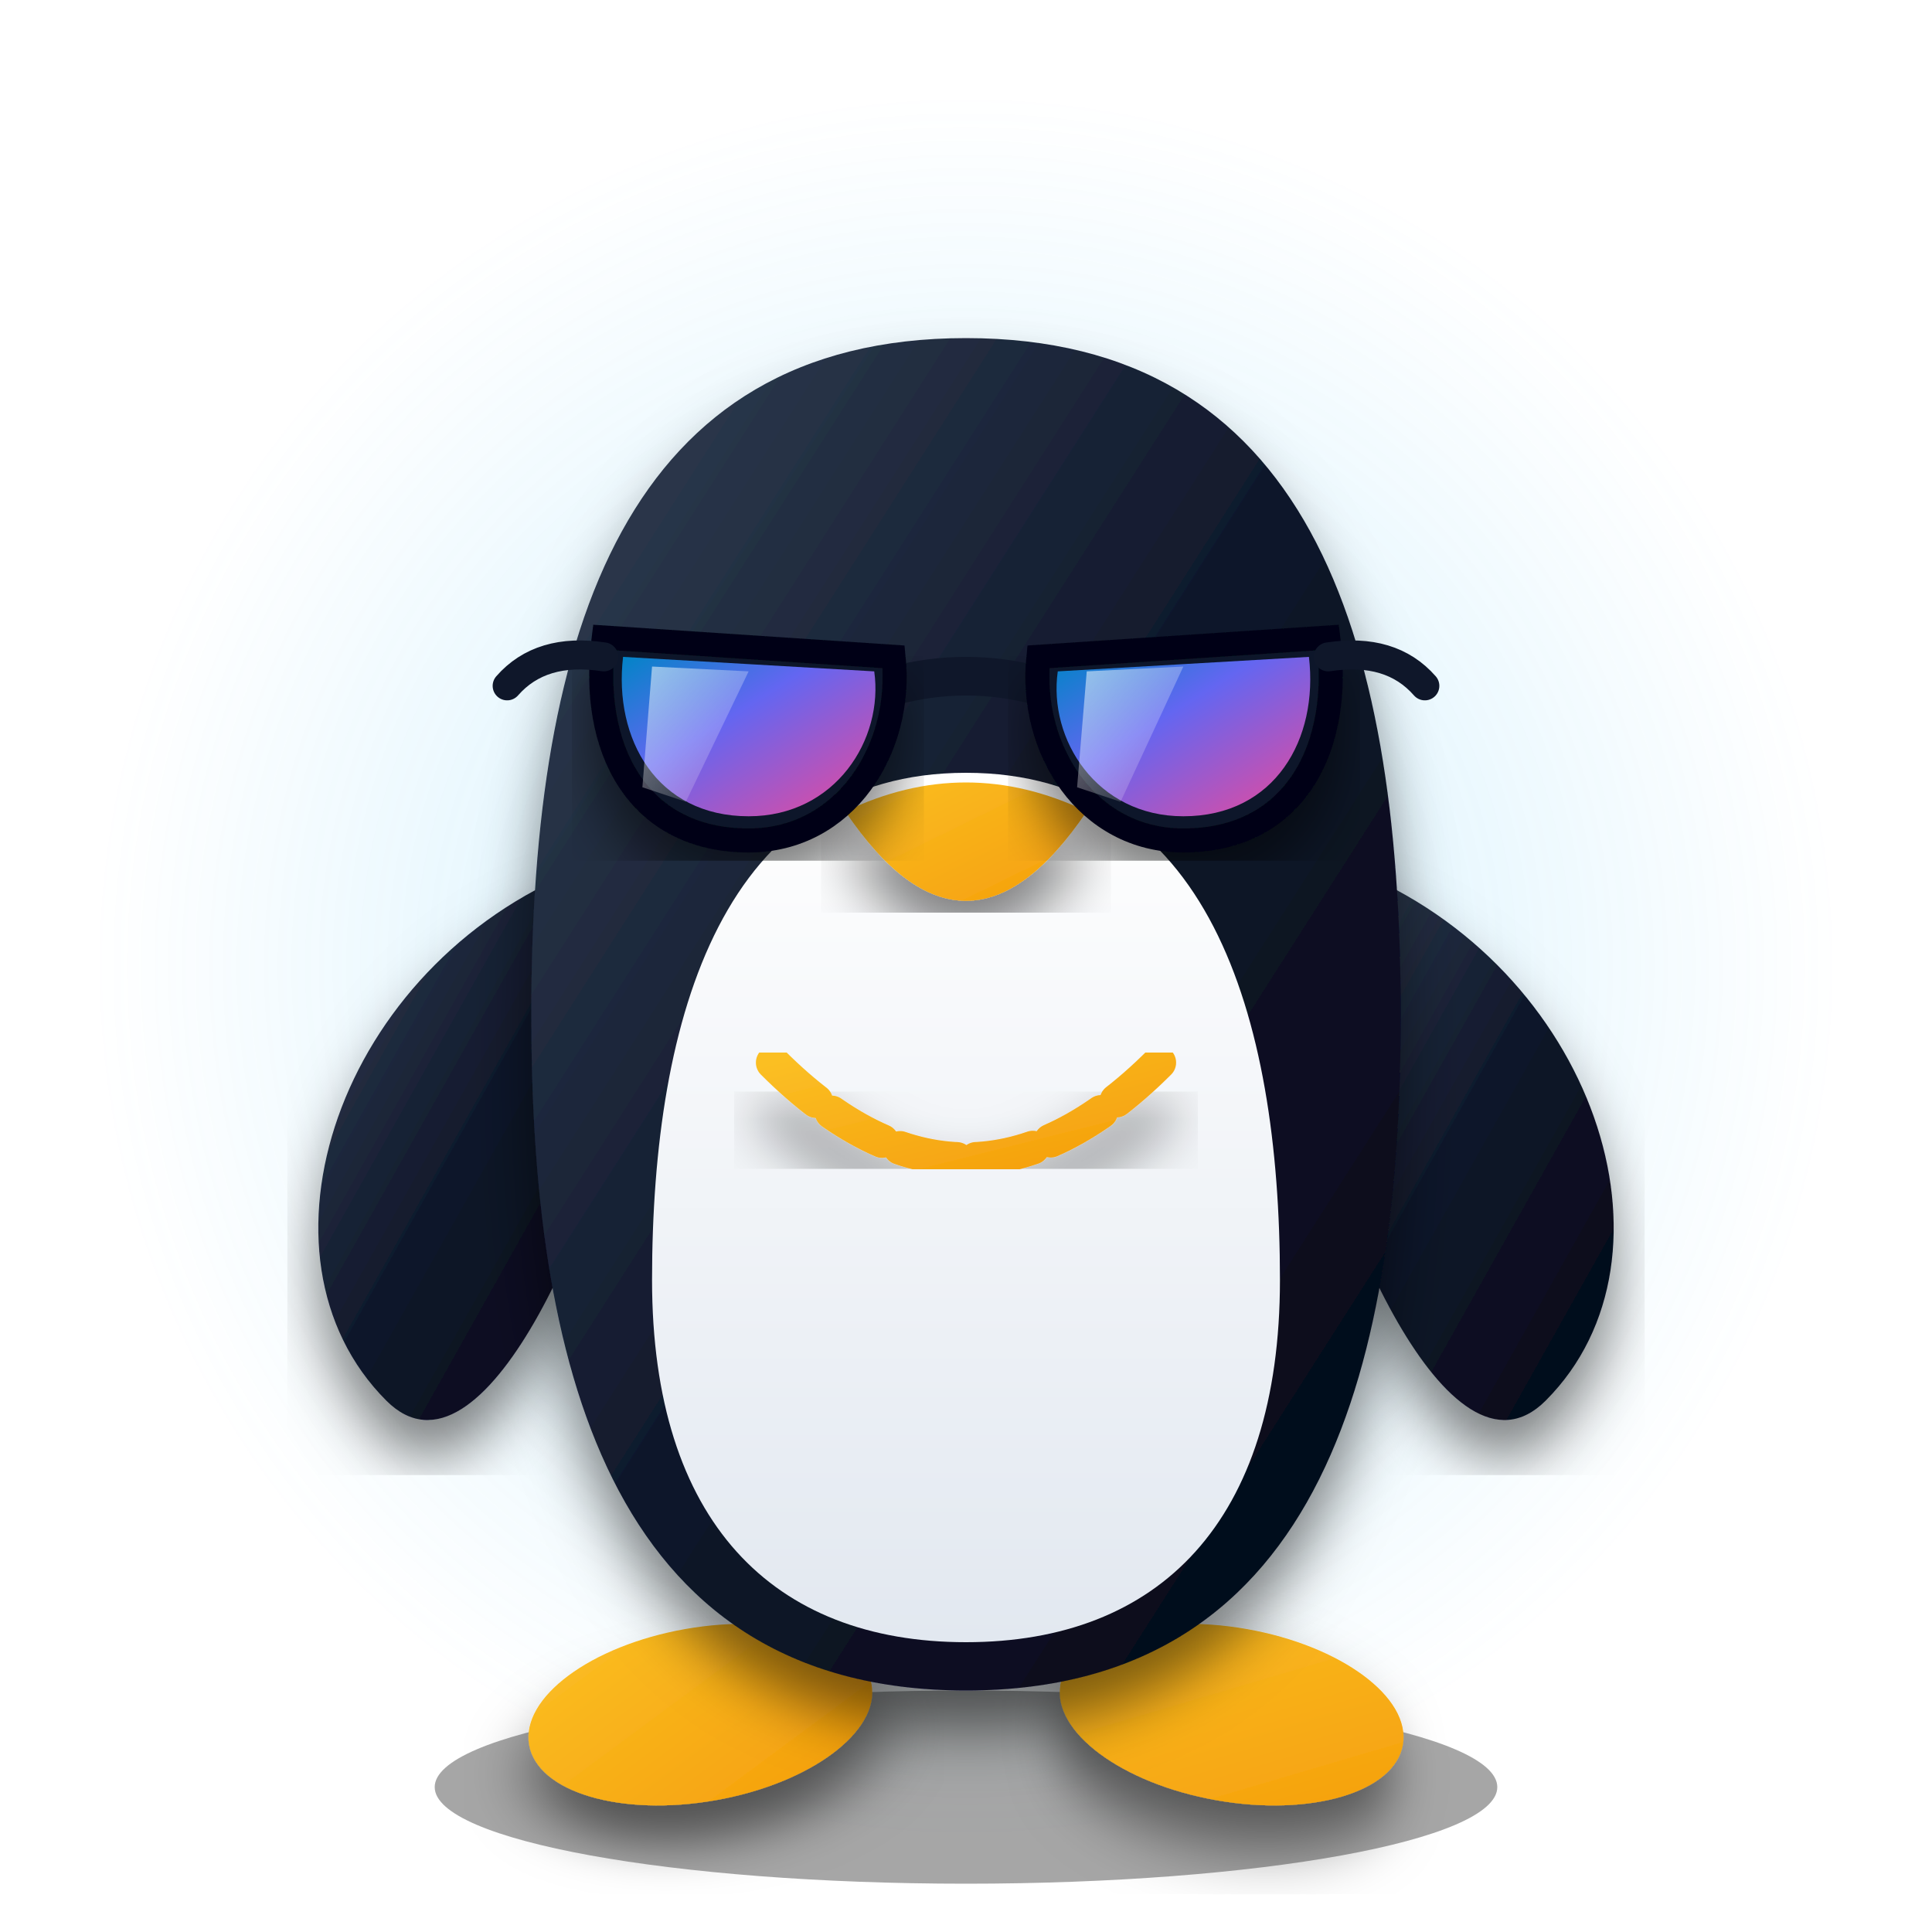
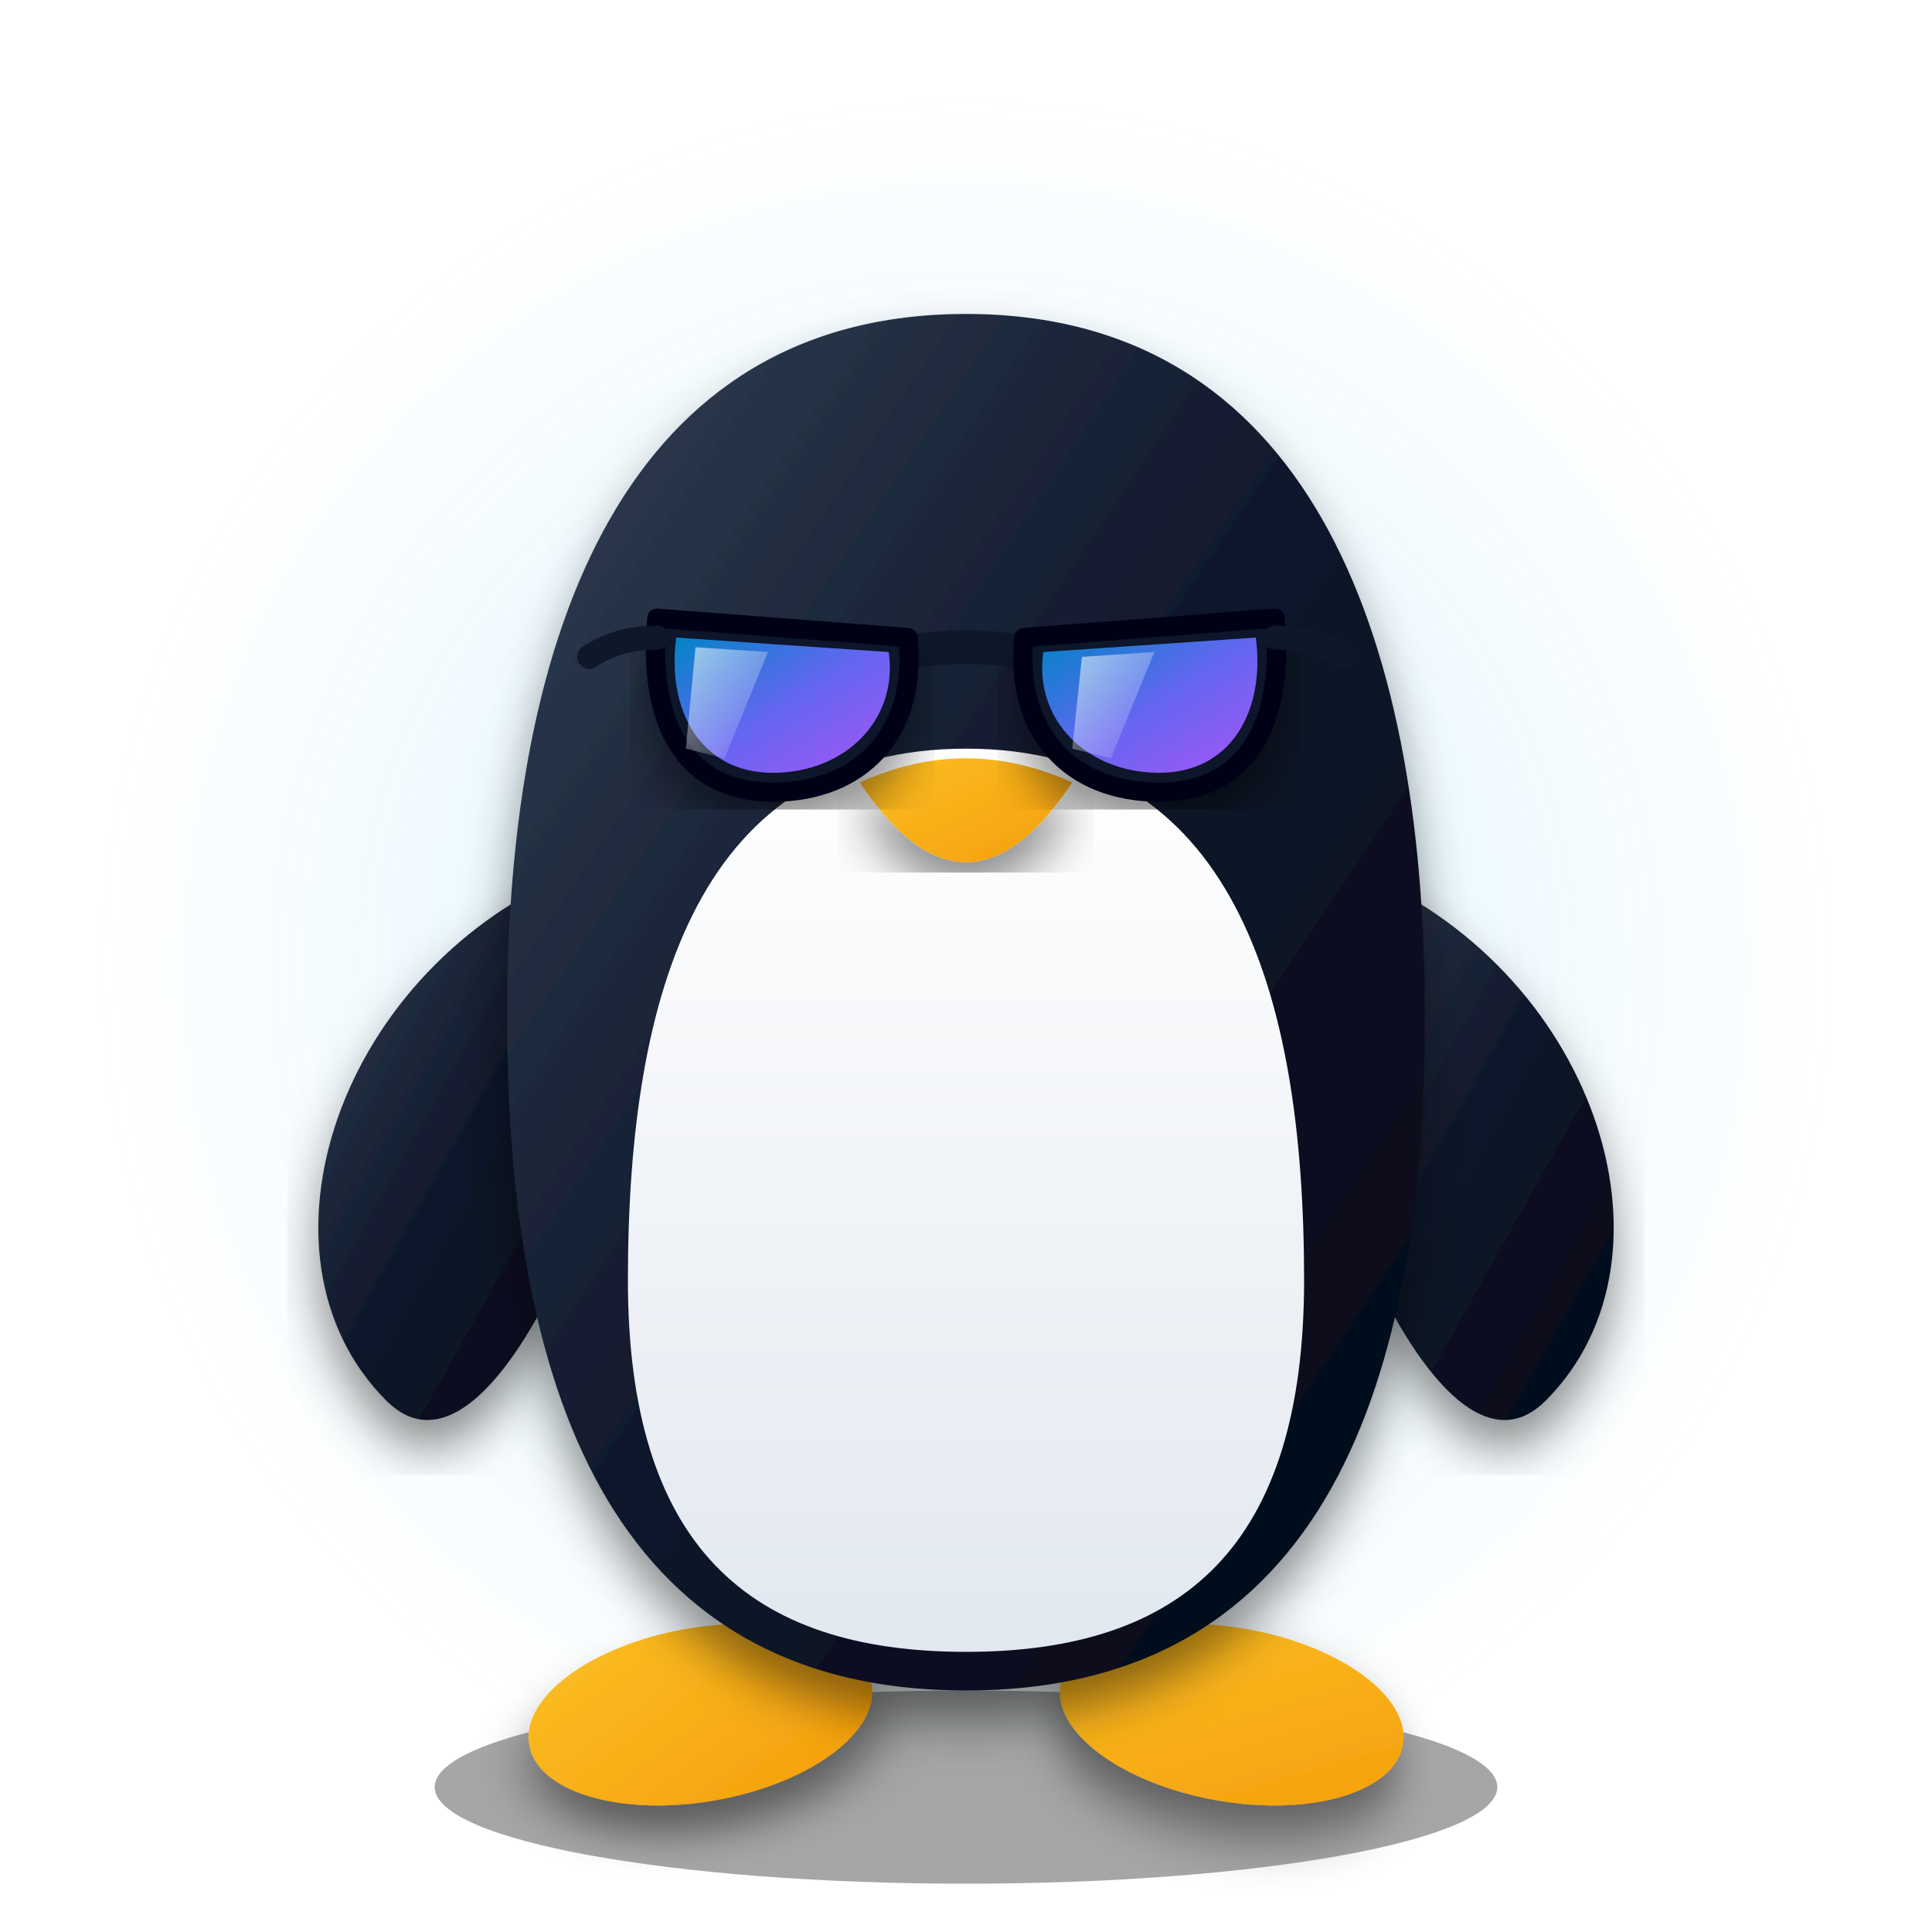
<svg xmlns="http://www.w3.org/2000/svg" viewBox="0 0 400 400" width="100%" height="100%">
  <defs>
    <radialGradient id="bgGlow" cx="50%" cy="50%" r="50%">
-       <stop offset="0%" stop-color="#38bdf8" stop-opacity="0.25" />
+       <stop offset="0%" stop-color="#38bdf8" stop-opacity="0.2" />
      <stop offset="100%" stop-color="#38bdf8" stop-opacity="0" />
    </radialGradient>
    <linearGradient id="tuxBody" x1="0%" y1="0%" x2="100%" y2="100%">
      <stop offset="0%" stop-color="#334155" />
      <stop offset="50%" stop-color="#0f172a" />
      <stop offset="100%" stop-color="#020617" />
    </linearGradient>
    <linearGradient id="tuxBelly" x1="0%" y1="0%" x2="0%" y2="100%">
      <stop offset="0%" stop-color="#ffffff" />
      <stop offset="100%" stop-color="#e2e8f0" />
    </linearGradient>
    <linearGradient id="orangeGrad" x1="0%" y1="0%" x2="100%" y2="100%">
      <stop offset="0%" stop-color="#fbbf24" />
      <stop offset="100%" stop-color="#f59e0b" />
    </linearGradient>
    <linearGradient id="shadesLens" x1="0%" y1="0%" x2="100%" y2="100%">
      <stop offset="0%" stop-color="#0284c7" />
-       <stop offset="40%" stop-color="#6366f1" />
-       <stop offset="100%" stop-color="#ec4899" />
+       <stop offset="50%" stop-color="#6366f1" />
+       <stop offset="100%" stop-color="#a855f7" />
    </linearGradient>
    <linearGradient id="shadesGlare" x1="0%" y1="0%" x2="100%" y2="100%">
-       <stop offset="0%" stop-color="#ffffff" stop-opacity="0.7" />
+       <stop offset="0%" stop-color="#ffffff" stop-opacity="0.75" />
      <stop offset="100%" stop-color="#ffffff" stop-opacity="0" />
    </linearGradient>
    <filter id="shadow" x="-10%" y="-10%" width="120%" height="120%">
-       <feDropShadow dx="0" dy="8" stdDeviation="6" flood-color="#000000" flood-opacity="0.5" />
+       <feDropShadow dx="0" dy="6" stdDeviation="5" flood-color="#000000" flood-opacity="0.45" />
    </filter>
  </defs>
  <circle cx="200" cy="200" r="180" fill="url(#bgGlow)" />
  <ellipse cx="200" cy="370" rx="110" ry="20" fill="#000000" opacity="0.35" />
  <ellipse cx="145" cy="355" rx="36" ry="18" fill="url(#orangeGrad)" transform="rotate(-10 145 355)" filter="url(#shadow)" />
  <ellipse cx="255" cy="355" rx="36" ry="18" fill="url(#orangeGrad)" transform="rotate(10 255 355)" filter="url(#shadow)" />
  <path d="M 120 180 C 70 200, 50 260, 80 290 C 100 310, 125 250, 130 220 Z" fill="url(#tuxBody)" filter="url(#shadow)" />
  <path d="M 280 180 C 330 200, 350 260, 320 290 C 300 310, 275 250, 270 220 Z" fill="url(#tuxBody)" filter="url(#shadow)" />
-   <path d="M 200 70             C 130 70, 110 130, 110 210             C 110 280, 125 350, 200 350             C 275 350, 290 280, 290 210             C 290 130, 270 70, 200 70 Z" fill="url(#tuxBody)" filter="url(#shadow)" />
-   <path d="M 200 160             C 150 160, 135 210, 135 265             C 135 315, 160 340, 200 340             C 240 340, 265 315, 265 265             C 265 210, 250 160, 200 160 Z" fill="url(#tuxBelly)" />
-   <path d="M 175 168 Q 200 205 225 168 Q 200 156 175 168 Z" fill="url(#orangeGrad)" filter="url(#shadow)" />
-   <path d="M 185 142 Q 200 138 215 142" stroke="#0f172a" stroke-width="8" stroke-linecap="round" fill="none" />
-   <path d="M 125 132 L 185 136 C 187 155, 175 174, 155 174 C 132 174, 122 155, 125 132 Z" fill="#0f172a" stroke="#020617" stroke-width="5" filter="url(#shadow)" />
-   <path d="M 129 136 L 181 139 C 183 153, 173 169, 155 169 C 136 169, 127 153, 129 136 Z" fill="url(#shadesLens)" />
-   <polygon points="135,138 155,139 142,166 133,163" fill="url(#shadesGlare)" opacity="0.8" />
-   <path d="M 215 136 L 275 132 C 278 155, 268 174, 245 174 C 225 174, 213 155, 215 136 Z" fill="#0f172a" stroke="#020617" stroke-width="5" filter="url(#shadow)" />
-   <path d="M 219 139 L 271 136 C 273 153, 264 169, 245 169 C 227 169, 217 153, 219 139 Z" fill="url(#shadesLens)" />
-   <polygon points="225,139 245,138 232,166 223,163" fill="url(#shadesGlare)" opacity="0.8" />
-   <path d="M 125 136 Q 112 134 105 142" stroke="#0f172a" stroke-width="6" stroke-linecap="round" fill="none" />
-   <path d="M 275 136 Q 288 134 295 142" stroke="#0f172a" stroke-width="6" stroke-linecap="round" fill="none" />
-   <path d="M 160 220 Q 200 260 240 220" stroke="url(#orangeGrad)" stroke-width="7" stroke-dasharray="12 4" stroke-linecap="round" fill="none" filter="url(#shadow)" />
+   <path d="M 200 65             C 130 65, 105 130, 105 210             C 105 285, 125 350, 200 350             C 275 350, 295 285, 295 210             C 295 130, 270 65, 200 65 Z" fill="url(#tuxBody)" filter="url(#shadow)" />
+   <path d="M 200 155             C 145 155, 130 205, 130 265             C 130 320, 155 342, 200 342             C 245 342, 270 320, 270 265             C 270 205, 255 155, 200 155 Z" fill="url(#tuxBelly)" />
+   <path d="M 178 162 Q 200 195 222 162 Q 200 152 178 162 Z" fill="url(#orangeGrad)" filter="url(#shadow)" />
+   <path d="M 188 135 Q 200 133 212 135" stroke="#0f172a" stroke-width="7" stroke-linecap="round" fill="none" />
+   <path d="M 136 128 L 188 132 C 190 152, 178 164, 160 164 C 142 164, 134 150, 136 128 Z" fill="#0f172a" stroke="#020617" stroke-width="4" stroke-linejoin="round" filter="url(#shadow)" />
+   <path d="M 140 132 L 184 135 C 186 149, 175 160, 160 160 C 145 160, 138 147, 140 132 Z" fill="url(#shadesLens)" />
+   <polygon points="144,134 159,135 150,157 142,155" fill="url(#shadesGlare)" opacity="0.8" />
+   <path d="M 212 132 L 264 128 C 266 150, 258 164, 240 164 C 222 164, 210 152, 212 132 Z" fill="#0f172a" stroke="#020617" stroke-width="4" stroke-linejoin="round" filter="url(#shadow)" />
+   <path d="M 216 135 L 260 132 C 262 147, 255 160, 240 160 C 225 160, 214 149, 216 135 Z" fill="url(#shadesLens)" />
+   <polygon points="224,136 239,135 230,157 222,155" fill="url(#shadesGlare)" opacity="0.8" />
+   <path d="M 136 132 Q 128 132 122 136" stroke="#0f172a" stroke-width="5" stroke-linecap="round" fill="none" />
+   <path d="M 264 132 Q 272 132 278 136" stroke="#0f172a" stroke-width="5" stroke-linecap="round" fill="none" />
</svg>
